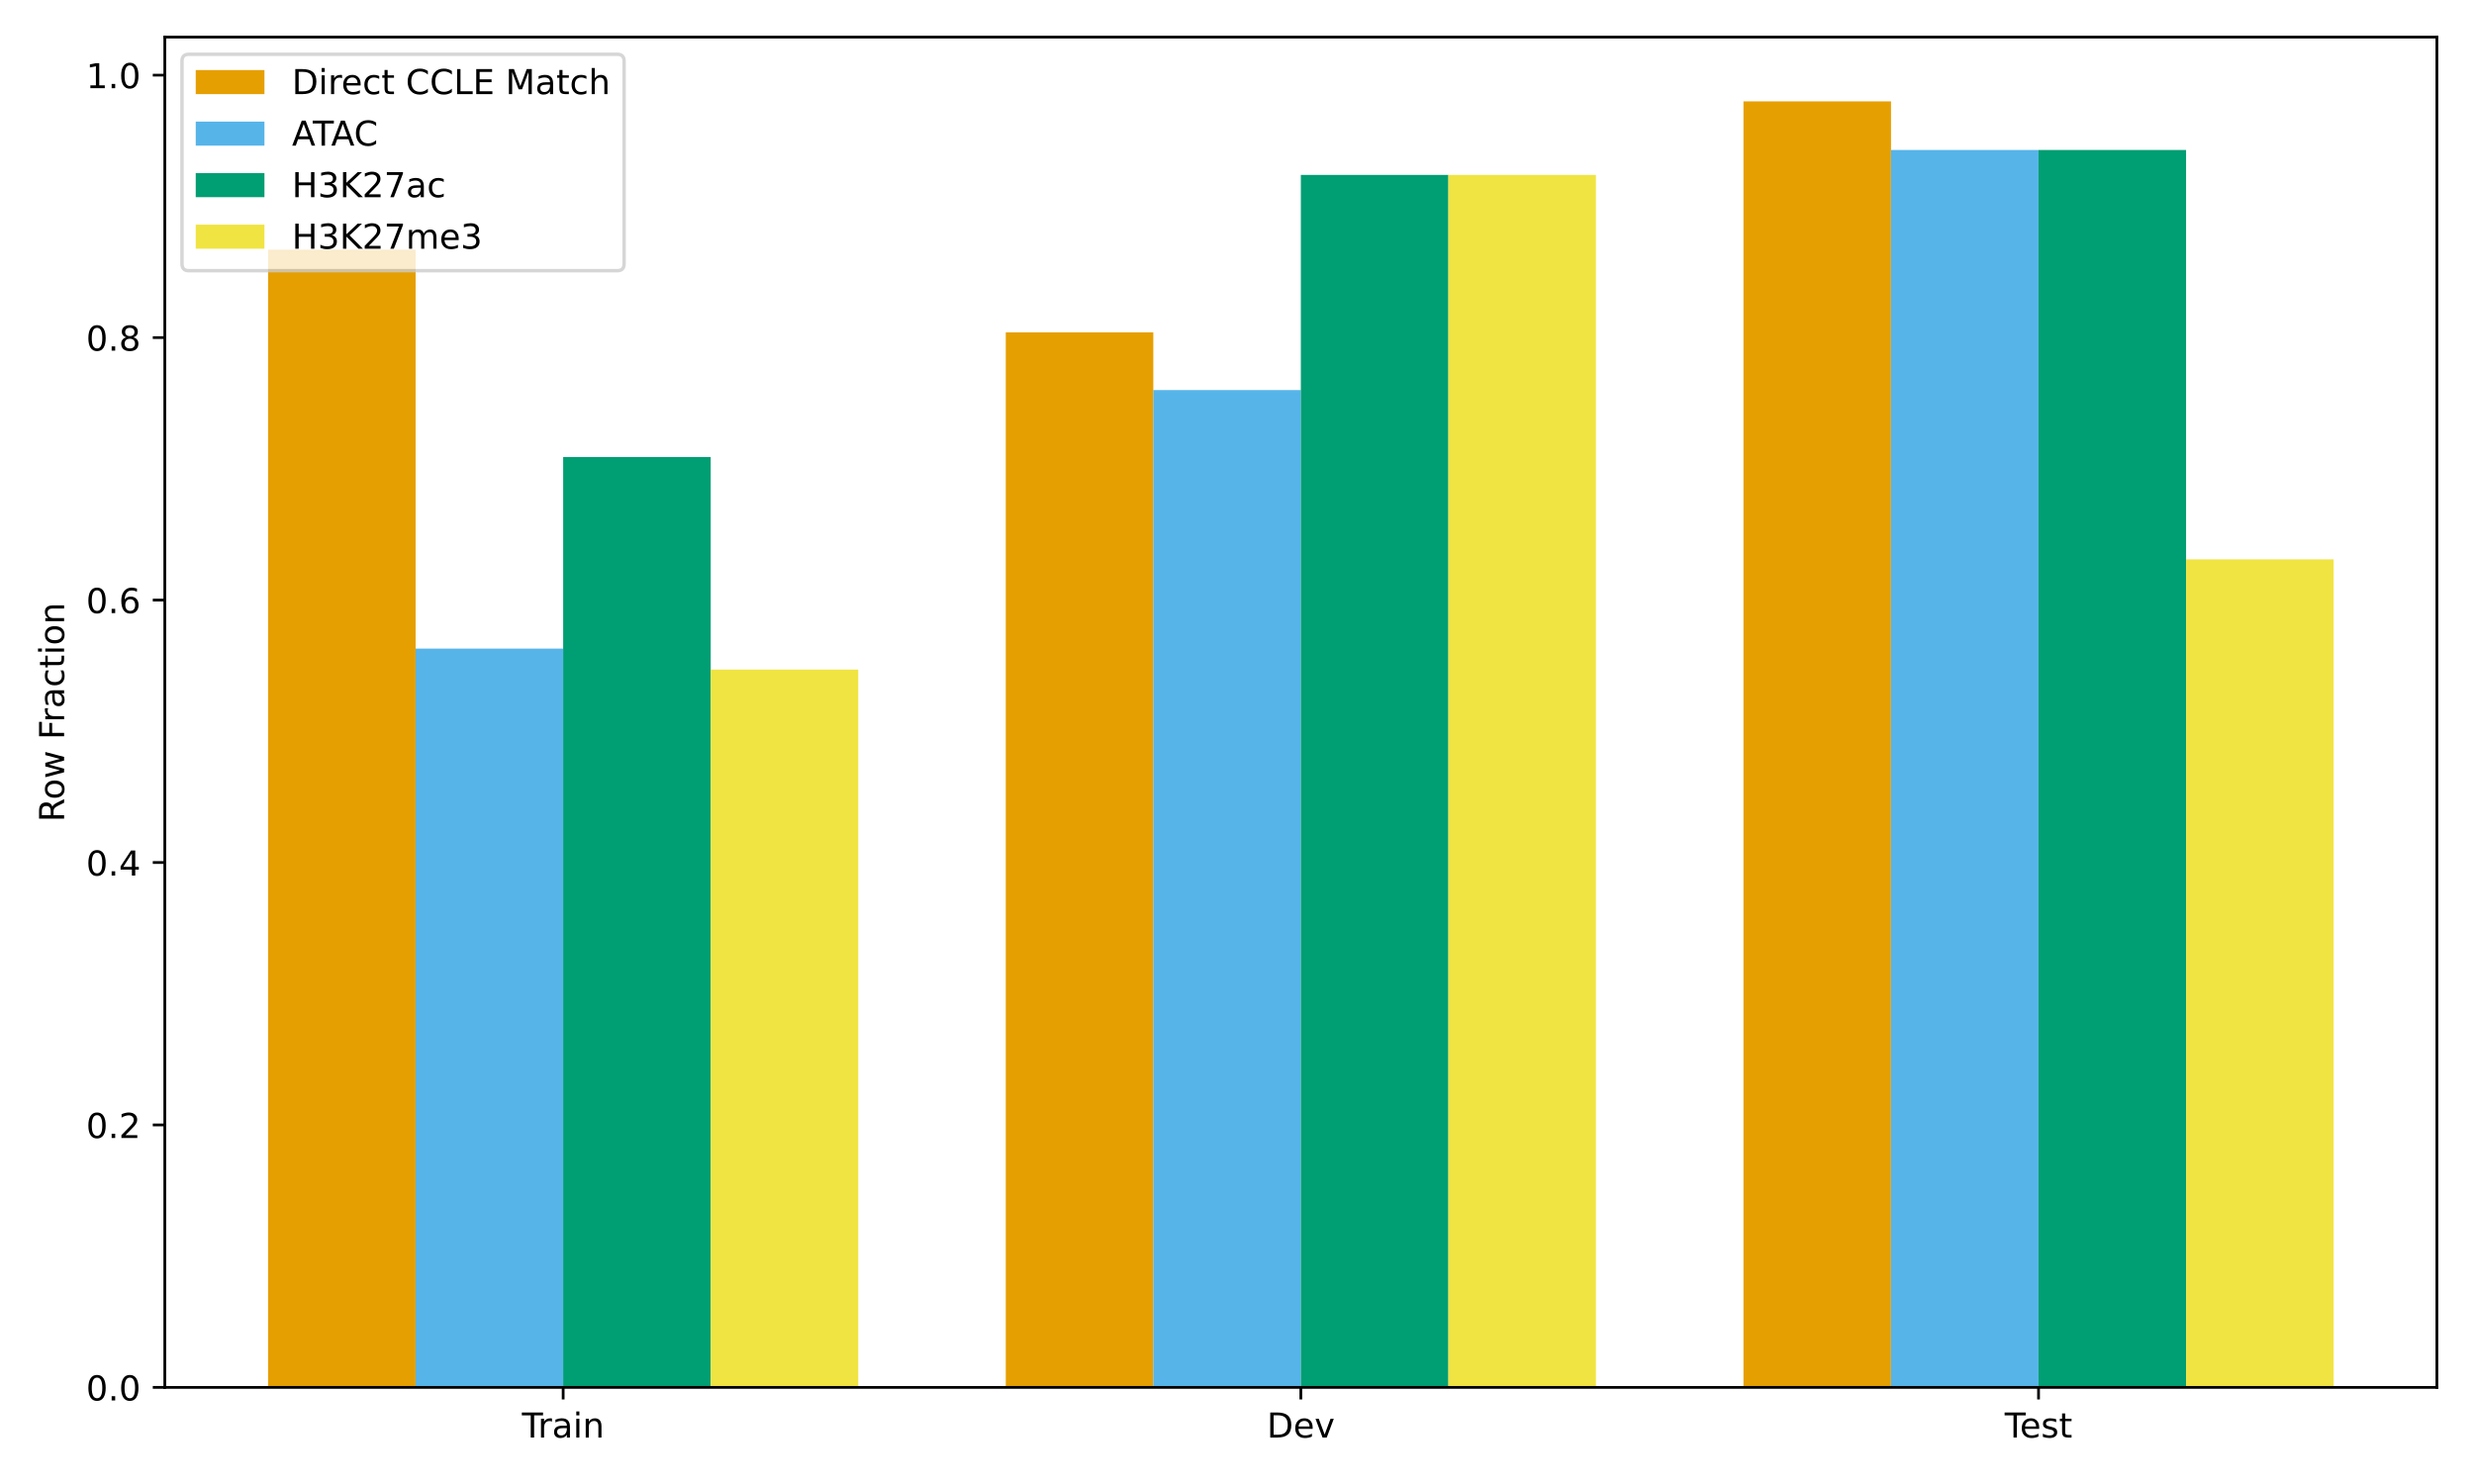
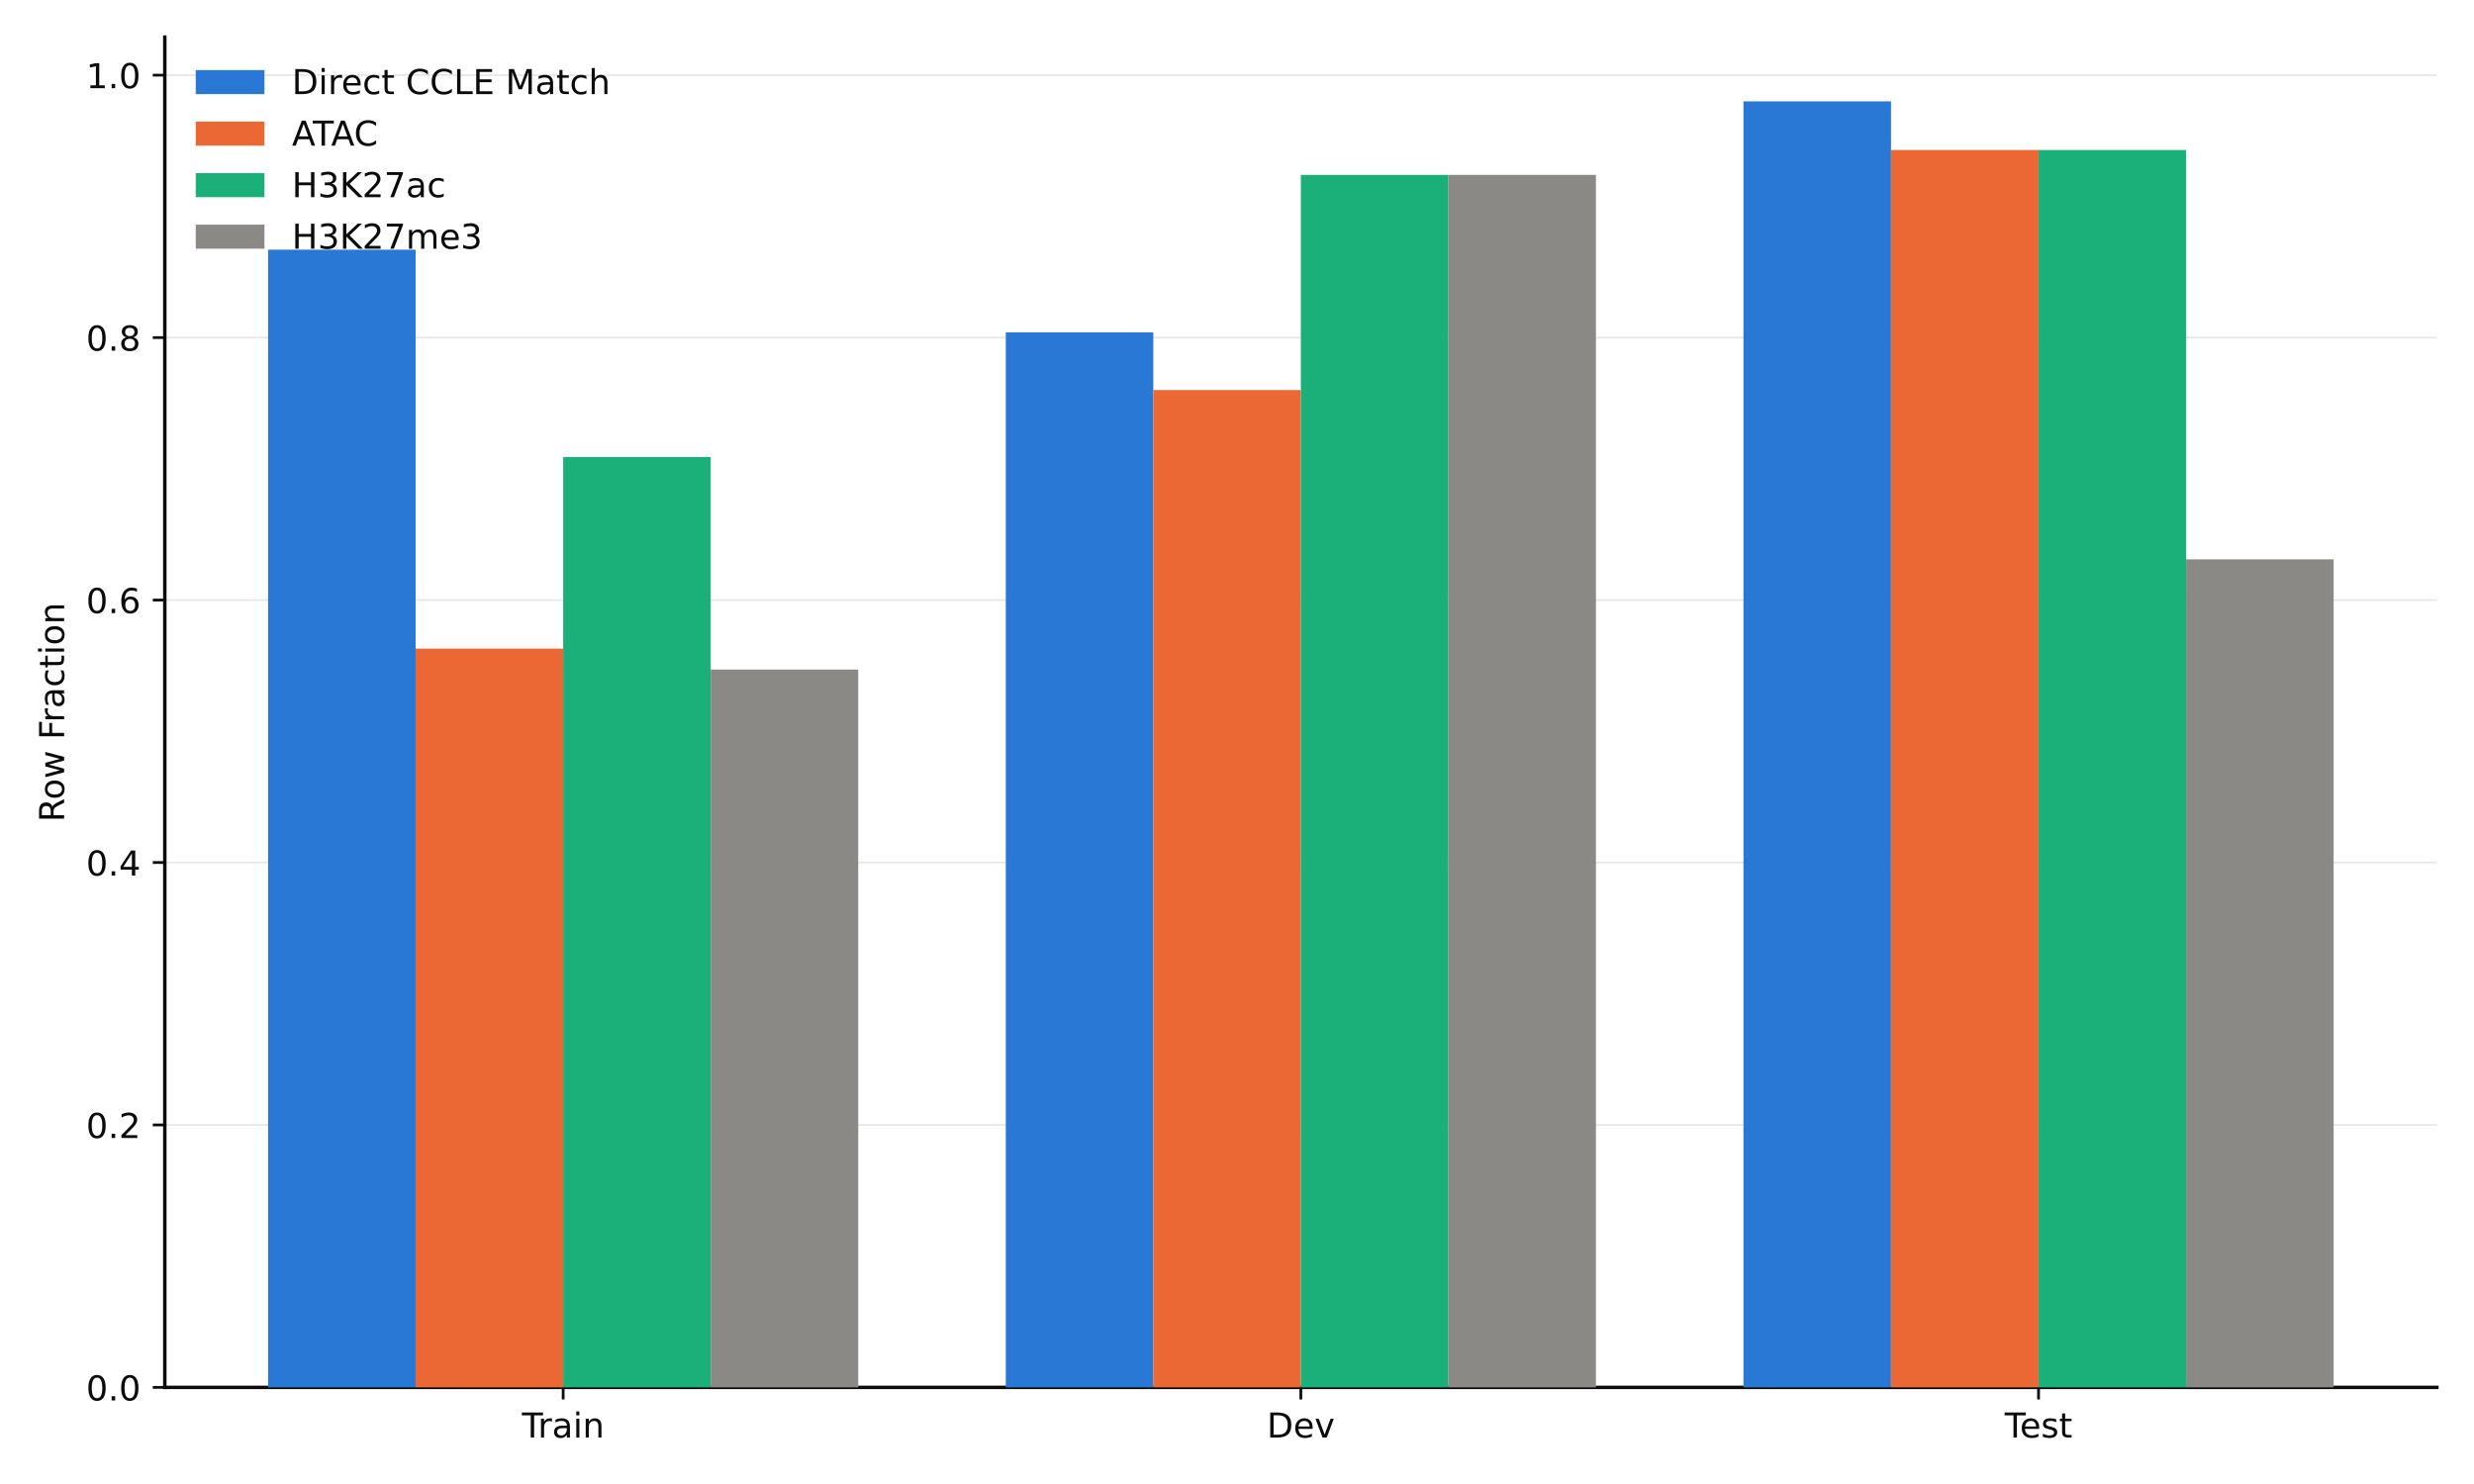
<svg xmlns="http://www.w3.org/2000/svg" xmlns:xlink="http://www.w3.org/1999/xlink" width="720pt" height="432pt" viewBox="0 0 720 432" version="1.1">
  <defs>
    <style type="text/css">*{stroke-linejoin: round; stroke-linecap: butt}</style>
  </defs>
  <g id="figure_1">
    <g id="patch_1">
      <path d="M 0 432  L 720 432  L 720 0  L 0 0  z " style="fill: #ffffff" />
    </g>
    <g id="axes_1">
      <g id="patch_2">
        <path d="M 47.962 403.878  L 709.2 403.878  L 709.2 10.8  L 47.962 10.8  z " style="fill: #ffffff" />
      </g>
-       <g id="patch_3">
-         <path d="M 78.019 403.878  L 120.956 403.878  L 120.956 72.684  L 78.019 72.684  z " clip-path="url(#p6a0c8d7b78)" style="fill: #e69f00" />
-       </g>
-       <g id="patch_4">
-         <path d="M 292.706 403.878  L 335.644 403.878  L 335.644 96.75  L 292.706 96.75  z " clip-path="url(#p6a0c8d7b78)" style="fill: #e69f00" />
-       </g>
-       <g id="patch_5">
-         <path d="M 507.394 403.878  L 550.331 403.878  L 550.331 29.518  L 507.394 29.518  z " clip-path="url(#p6a0c8d7b78)" style="fill: #e69f00" />
-       </g>
-       <g id="patch_6">
-         <path d="M 120.956 403.878  L 163.894 403.878  L 163.894 188.812  L 120.956 188.812  z " clip-path="url(#p6a0c8d7b78)" style="fill: #56b4e9" />
-       </g>
-       <g id="patch_7">
-         <path d="M 335.644 403.878  L 378.581 403.878  L 378.581 113.558  L 335.644 113.558  z " clip-path="url(#p6a0c8d7b78)" style="fill: #56b4e9" />
-       </g>
-       <g id="patch_8">
-         <path d="M 550.331 403.878  L 593.269 403.878  L 593.269 43.652  L 550.331 43.652  z " clip-path="url(#p6a0c8d7b78)" style="fill: #56b4e9" />
-       </g>
-       <g id="patch_9">
-         <path d="M 163.894 403.878  L 206.831 403.878  L 206.831 133.04  L 163.894 133.04  z " clip-path="url(#p6a0c8d7b78)" style="fill: #009e73" />
-       </g>
-       <g id="patch_10">
-         <path d="M 378.581 403.878  L 421.519 403.878  L 421.519 50.91  L 378.581 50.91  z " clip-path="url(#p6a0c8d7b78)" style="fill: #009e73" />
-       </g>
-       <g id="patch_11">
-         <path d="M 593.269 403.878  L 636.206 403.878  L 636.206 43.652  L 593.269 43.652  z " clip-path="url(#p6a0c8d7b78)" style="fill: #009e73" />
-       </g>
-       <g id="patch_12">
-         <path d="M 206.831 403.878  L 249.769 403.878  L 249.769 194.924  L 206.831 194.924  z " clip-path="url(#p6a0c8d7b78)" style="fill: #f0e442" />
-       </g>
-       <g id="patch_13">
-         <path d="M 421.519 403.878  L 464.456 403.878  L 464.456 50.91  L 421.519 50.91  z " clip-path="url(#p6a0c8d7b78)" style="fill: #f0e442" />
-       </g>
-       <g id="patch_14">
-         <path d="M 636.206 403.878  L 679.144 403.878  L 679.144 162.836  L 636.206 162.836  z " clip-path="url(#p6a0c8d7b78)" style="fill: #f0e442" />
-       </g>
      <g id="matplotlib.axis_1">
        <g id="xtick_1">
          <g id="line2d_1">
            <defs>
-               <path id="ma86c2808a9" d="M 0 0  L 0 3.5  " style="stroke: #000000; stroke-width: 0.8" />
-             </defs>
-             <g>
-               <use xlink:href="#ma86c2808a9" x="163.894" y="403.878" style="stroke: #000000; stroke-width: 0.8" />
+               <path id="m59ed761feb" d="M 0 0  L 0 3.5  " style="stroke: #0b0b0b; stroke-width: 0.8" />
+             </defs>
+             <g>
+               <use xlink:href="#m59ed761feb" x="163.894" y="403.878" style="fill: #0b0b0b; stroke: #0b0b0b; stroke-width: 0.8" />
            </g>
          </g>
          <g id="text_1">
-             <g transform="translate(151.8975 418.4761) scale(0.1 -0.1)">
+             <g style="fill: #0b0b0b" transform="translate(151.8975 418.4761) scale(0.1 -0.1)">
              <defs>
                <path id="DejaVuSans-37" d="M -19 4666  L 3928 4666  L 3928 4134  L 2272 4134  L 2272 0  L 1638 0  L 1638 4134  L -19 4134  L -19 4666  z " transform="scale(0.015625)" />
                <path id="DejaVuSans-55" d="M 2631 2963  Q 2534 3019 2420 3045  Q 2306 3072 2169 3072  Q 1681 3072 1420 2755  Q 1159 2438 1159 1844  L 1159 0  L 581 0  L 581 3500  L 1159 3500  L 1159 2956  Q 1341 3275 1631 3429  Q 1922 3584 2338 3584  Q 2397 3584 2469 3576  Q 2541 3569 2628 3553  L 2631 2963  z " transform="scale(0.015625)" />
                <path id="DejaVuSans-44" d="M 2194 1759  Q 1497 1759 1228 1600  Q 959 1441 959 1056  Q 959 750 1161 570  Q 1363 391 1709 391  Q 2188 391 2477 730  Q 2766 1069 2766 1631  L 2766 1759  L 2194 1759  z M 3341 1997  L 3341 0  L 2766 0  L 2766 531  Q 2569 213 2275 61  Q 1981 -91 1556 -91  Q 1019 -91 701 211  Q 384 513 384 1019  Q 384 1609 779 1909  Q 1175 2209 1959 2209  L 2766 2209  L 2766 2266  Q 2766 2663 2505 2880  Q 2244 3097 1772 3097  Q 1472 3097 1187 3025  Q 903 2953 641 2809  L 641 3341  Q 956 3463 1253 3523  Q 1550 3584 1831 3584  Q 2591 3584 2966 3190  Q 3341 2797 3341 1997  z " transform="scale(0.015625)" />
                <path id="DejaVuSans-4c" d="M 603 3500  L 1178 3500  L 1178 0  L 603 0  L 603 3500  z M 603 4863  L 1178 4863  L 1178 4134  L 603 4134  L 603 4863  z " transform="scale(0.015625)" />
                <path id="DejaVuSans-51" d="M 3513 2113  L 3513 0  L 2938 0  L 2938 2094  Q 2938 2591 2744 2837  Q 2550 3084 2163 3084  Q 1697 3084 1428 2787  Q 1159 2491 1159 1978  L 1159 0  L 581 0  L 581 3500  L 1159 3500  L 1159 2956  Q 1366 3272 1645 3428  Q 1925 3584 2291 3584  Q 2894 3584 3203 3211  Q 3513 2838 3513 2113  z " transform="scale(0.015625)" />
              </defs>
              <use xlink:href="#DejaVuSans-37" />
              <use xlink:href="#DejaVuSans-55" transform="translate(46.375 0)" />
              <use xlink:href="#DejaVuSans-44" transform="translate(87.48438 0)" />
              <use xlink:href="#DejaVuSans-4c" transform="translate(148.7656 0)" />
              <use xlink:href="#DejaVuSans-51" transform="translate(176.5469 0)" />
            </g>
          </g>
        </g>
        <g id="xtick_2">
          <g id="line2d_2">
            <g>
-               <use xlink:href="#ma86c2808a9" x="378.581" y="403.878" style="stroke: #000000; stroke-width: 0.8" />
+               <use xlink:href="#m59ed761feb" x="378.581" y="403.878" style="fill: #0b0b0b; stroke: #0b0b0b; stroke-width: 0.8" />
            </g>
          </g>
          <g id="text_2">
-             <g transform="translate(368.6952 418.4753) scale(0.1 -0.1)">
+             <g style="fill: #0b0b0b" transform="translate(368.6952 418.4753) scale(0.1 -0.1)">
              <defs>
                <path id="DejaVuSans-27" d="M 1259 4147  L 1259 519  L 2022 519  Q 2988 519 3436 956  Q 3884 1394 3884 2338  Q 3884 3275 3436 3711  Q 2988 4147 2022 4147  L 1259 4147  z M 628 4666  L 1925 4666  Q 3281 4666 3915 4102  Q 4550 3538 4550 2338  Q 4550 1131 3912 565  Q 3275 0 1925 0  L 628 0  L 628 4666  z " transform="scale(0.015625)" />
                <path id="DejaVuSans-48" d="M 3597 1894  L 3597 1613  L 953 1613  Q 991 1019 1311 708  Q 1631 397 2203 397  Q 2534 397 2845 478  Q 3156 559 3463 722  L 3463 178  Q 3153 47 2828 -22  Q 2503 -91 2169 -91  Q 1331 -91 842 396  Q 353 884 353 1716  Q 353 2575 817 3079  Q 1281 3584 2069 3584  Q 2775 3584 3186 3129  Q 3597 2675 3597 1894  z M 3022 2063  Q 3016 2534 2758 2815  Q 2500 3097 2075 3097  Q 1594 3097 1305 2825  Q 1016 2553 972 2059  L 3022 2063  z " transform="scale(0.015625)" />
                <path id="DejaVuSans-59" d="M 191 3500  L 800 3500  L 1894 563  L 2988 3500  L 3597 3500  L 2284 0  L 1503 0  L 191 3500  z " transform="scale(0.015625)" />
              </defs>
              <use xlink:href="#DejaVuSans-27" />
              <use xlink:href="#DejaVuSans-48" transform="translate(77 0)" />
              <use xlink:href="#DejaVuSans-59" transform="translate(138.5312 0)" />
            </g>
          </g>
        </g>
        <g id="xtick_3">
          <g id="line2d_3">
            <g>
-               <use xlink:href="#ma86c2808a9" x="593.269" y="403.878" style="stroke: #000000; stroke-width: 0.8" />
+               <use xlink:href="#m59ed761feb" x="593.269" y="403.878" style="fill: #0b0b0b; stroke: #0b0b0b; stroke-width: 0.8" />
            </g>
          </g>
          <g id="text_3">
-             <g transform="translate(583.4226 418.4753) scale(0.1 -0.1)">
+             <g style="fill: #0b0b0b" transform="translate(583.4226 418.4753) scale(0.1 -0.1)">
              <defs>
                <path id="DejaVuSans-56" d="M 2834 3397  L 2834 2853  Q 2591 2978 2328 3040  Q 2066 3103 1784 3103  Q 1356 3103 1142 2972  Q 928 2841 928 2578  Q 928 2378 1081 2264  Q 1234 2150 1697 2047  L 1894 2003  Q 2506 1872 2764 1633  Q 3022 1394 3022 966  Q 3022 478 2636 193  Q 2250 -91 1575 -91  Q 1294 -91 989 -36  Q 684 19 347 128  L 347 722  Q 666 556 975 473  Q 1284 391 1588 391  Q 1994 391 2212 530  Q 2431 669 2431 922  Q 2431 1156 2273 1281  Q 2116 1406 1581 1522  L 1381 1569  Q 847 1681 609 1914  Q 372 2147 372 2553  Q 372 3047 722 3315  Q 1072 3584 1716 3584  Q 2034 3584 2315 3537  Q 2597 3491 2834 3397  z " transform="scale(0.015625)" />
                <path id="DejaVuSans-57" d="M 1172 4494  L 1172 3500  L 2356 3500  L 2356 3053  L 1172 3053  L 1172 1153  Q 1172 725 1289 603  Q 1406 481 1766 481  L 2356 481  L 2356 0  L 1766 0  Q 1100 0 847 248  Q 594 497 594 1153  L 594 3053  L 172 3053  L 172 3500  L 594 3500  L 594 4494  L 1172 4494  z " transform="scale(0.015625)" />
              </defs>
              <use xlink:href="#DejaVuSans-37" />
              <use xlink:href="#DejaVuSans-48" transform="translate(44.09375 0)" />
              <use xlink:href="#DejaVuSans-56" transform="translate(105.625 0)" />
              <use xlink:href="#DejaVuSans-57" transform="translate(157.7188 0)" />
            </g>
          </g>
        </g>
      </g>
      <g id="matplotlib.axis_2">
        <g id="ytick_1">
          <g id="line2d_4">
-             <defs>
-               <path id="m7ea906caed" d="M 0 0  L -3.5 0  " style="stroke: #000000; stroke-width: 0.8" />
-             </defs>
-             <g>
-               <use xlink:href="#m7ea906caed" x="47.962" y="403.878" style="stroke: #000000; stroke-width: 0.8" />
+             <path d="M 47.962 403.878  L 709.2 403.878  " clip-path="url(#p9f6b38ac28)" style="fill: none; stroke: #e6e6e3; stroke-width: 0.5; stroke-linecap: square" />
+           </g>
+           <g id="line2d_5">
+             <defs>
+               <path id="m5d6d33636f" d="M 0 0  L -3.5 0  " style="stroke: #0b0b0b; stroke-width: 0.8" />
+             </defs>
+             <g>
+               <use xlink:href="#m5d6d33636f" x="47.962" y="403.878" style="fill: #0b0b0b; stroke: #0b0b0b; stroke-width: 0.8" />
            </g>
          </g>
          <g id="text_4">
-             <g transform="translate(25.05922 407.6765) scale(0.1 -0.1)">
+             <g style="fill: #0b0b0b" transform="translate(25.05922 407.6765) scale(0.1 -0.1)">
              <defs>
                <path id="DejaVuSans-13" d="M 2034 4250  Q 1547 4250 1301 3770  Q 1056 3291 1056 2328  Q 1056 1369 1301 889  Q 1547 409 2034 409  Q 2525 409 2770 889  Q 3016 1369 3016 2328  Q 3016 3291 2770 3770  Q 2525 4250 2034 4250  z M 2034 4750  Q 2819 4750 3233 4129  Q 3647 3509 3647 2328  Q 3647 1150 3233 529  Q 2819 -91 2034 -91  Q 1250 -91 836 529  Q 422 1150 422 2328  Q 422 3509 836 4129  Q 1250 4750 2034 4750  z " transform="scale(0.015625)" />
                <path id="DejaVuSans-11" d="M 684 794  L 1344 794  L 1344 0  L 684 0  L 684 794  z " transform="scale(0.015625)" />
              </defs>
              <use xlink:href="#DejaVuSans-13" />
              <use xlink:href="#DejaVuSans-11" transform="translate(63.625 0)" />
              <use xlink:href="#DejaVuSans-13" transform="translate(95.40625 0)" />
            </g>
          </g>
        </g>
        <g id="ytick_2">
-           <g id="line2d_5">
-             <g>
-               <use xlink:href="#m7ea906caed" x="47.962" y="327.478" style="stroke: #000000; stroke-width: 0.8" />
+           <g id="line2d_6">
+             <path d="M 47.962 327.478  L 709.2 327.478  " clip-path="url(#p9f6b38ac28)" style="fill: none; stroke: #e6e6e3; stroke-width: 0.5; stroke-linecap: square" />
+           </g>
+           <g id="line2d_7">
+             <g>
+               <use xlink:href="#m5d6d33636f" x="47.962" y="327.478" style="fill: #0b0b0b; stroke: #0b0b0b; stroke-width: 0.8" />
            </g>
          </g>
          <g id="text_5">
-             <g transform="translate(25.05922 331.2766) scale(0.1 -0.1)">
+             <g style="fill: #0b0b0b" transform="translate(25.05922 331.2766) scale(0.1 -0.1)">
              <defs>
                <path id="DejaVuSans-15" d="M 1228 531  L 3431 531  L 3431 0  L 469 0  L 469 531  Q 828 903 1448 1529  Q 2069 2156 2228 2338  Q 2531 2678 2651 2914  Q 2772 3150 2772 3378  Q 2772 3750 2511 3984  Q 2250 4219 1831 4219  Q 1534 4219 1204 4116  Q 875 4013 500 3803  L 500 4441  Q 881 4594 1212 4672  Q 1544 4750 1819 4750  Q 2544 4750 2975 4387  Q 3406 4025 3406 3419  Q 3406 3131 3298 2873  Q 3191 2616 2906 2266  Q 2828 2175 2409 1742  Q 1991 1309 1228 531  z " transform="scale(0.015625)" />
              </defs>
              <use xlink:href="#DejaVuSans-13" />
              <use xlink:href="#DejaVuSans-11" transform="translate(63.625 0)" />
              <use xlink:href="#DejaVuSans-15" transform="translate(95.40625 0)" />
            </g>
          </g>
        </g>
        <g id="ytick_3">
-           <g id="line2d_6">
-             <g>
-               <use xlink:href="#m7ea906caed" x="47.962" y="251.078" style="stroke: #000000; stroke-width: 0.8" />
+           <g id="line2d_8">
+             <path d="M 47.962 251.078  L 709.2 251.078  " clip-path="url(#p9f6b38ac28)" style="fill: none; stroke: #e6e6e3; stroke-width: 0.5; stroke-linecap: square" />
+           </g>
+           <g id="line2d_9">
+             <g>
+               <use xlink:href="#m5d6d33636f" x="47.962" y="251.078" style="fill: #0b0b0b; stroke: #0b0b0b; stroke-width: 0.8" />
            </g>
          </g>
          <g id="text_6">
-             <g transform="translate(25.05922 254.8766) scale(0.1 -0.1)">
+             <g style="fill: #0b0b0b" transform="translate(25.05922 254.8766) scale(0.1 -0.1)">
              <defs>
                <path id="DejaVuSans-17" d="M 2419 4116  L 825 1625  L 2419 1625  L 2419 4116  z M 2253 4666  L 3047 4666  L 3047 1625  L 3713 1625  L 3713 1100  L 3047 1100  L 3047 0  L 2419 0  L 2419 1100  L 313 1100  L 313 1709  L 2253 4666  z " transform="scale(0.015625)" />
              </defs>
              <use xlink:href="#DejaVuSans-13" />
              <use xlink:href="#DejaVuSans-11" transform="translate(63.625 0)" />
              <use xlink:href="#DejaVuSans-17" transform="translate(95.40625 0)" />
            </g>
          </g>
        </g>
        <g id="ytick_4">
-           <g id="line2d_7">
-             <g>
-               <use xlink:href="#m7ea906caed" x="47.962" y="174.678" style="stroke: #000000; stroke-width: 0.8" />
+           <g id="line2d_10">
+             <path d="M 47.962 174.678  L 709.2 174.678  " clip-path="url(#p9f6b38ac28)" style="fill: none; stroke: #e6e6e3; stroke-width: 0.5; stroke-linecap: square" />
+           </g>
+           <g id="line2d_11">
+             <g>
+               <use xlink:href="#m5d6d33636f" x="47.962" y="174.678" style="fill: #0b0b0b; stroke: #0b0b0b; stroke-width: 0.8" />
            </g>
          </g>
          <g id="text_7">
-             <g transform="translate(25.05922 178.4767) scale(0.1 -0.1)">
+             <g style="fill: #0b0b0b" transform="translate(25.05922 178.4767) scale(0.1 -0.1)">
              <defs>
                <path id="DejaVuSans-19" d="M 2113 2584  Q 1688 2584 1439 2293  Q 1191 2003 1191 1497  Q 1191 994 1439 701  Q 1688 409 2113 409  Q 2538 409 2786 701  Q 3034 994 3034 1497  Q 3034 2003 2786 2293  Q 2538 2584 2113 2584  z M 3366 4563  L 3366 3988  Q 3128 4100 2886 4159  Q 2644 4219 2406 4219  Q 1781 4219 1451 3797  Q 1122 3375 1075 2522  Q 1259 2794 1537 2939  Q 1816 3084 2150 3084  Q 2853 3084 3261 2657  Q 3669 2231 3669 1497  Q 3669 778 3244 343  Q 2819 -91 2113 -91  Q 1303 -91 875 529  Q 447 1150 447 2328  Q 447 3434 972 4092  Q 1497 4750 2381 4750  Q 2619 4750 2861 4703  Q 3103 4656 3366 4563  z " transform="scale(0.015625)" />
              </defs>
              <use xlink:href="#DejaVuSans-13" />
              <use xlink:href="#DejaVuSans-11" transform="translate(63.625 0)" />
              <use xlink:href="#DejaVuSans-19" transform="translate(95.40625 0)" />
            </g>
          </g>
        </g>
        <g id="ytick_5">
-           <g id="line2d_8">
-             <g>
-               <use xlink:href="#m7ea906caed" x="47.962" y="98.278" style="stroke: #000000; stroke-width: 0.8" />
+           <g id="line2d_12">
+             <path d="M 47.962 98.278  L 709.2 98.278  " clip-path="url(#p9f6b38ac28)" style="fill: none; stroke: #e6e6e3; stroke-width: 0.5; stroke-linecap: square" />
+           </g>
+           <g id="line2d_13">
+             <g>
+               <use xlink:href="#m5d6d33636f" x="47.962" y="98.278" style="fill: #0b0b0b; stroke: #0b0b0b; stroke-width: 0.8" />
            </g>
          </g>
          <g id="text_8">
-             <g transform="translate(25.05922 102.0768) scale(0.1 -0.1)">
+             <g style="fill: #0b0b0b" transform="translate(25.05922 102.0768) scale(0.1 -0.1)">
              <defs>
                <path id="DejaVuSans-1b" d="M 2034 2216  Q 1584 2216 1326 1975  Q 1069 1734 1069 1313  Q 1069 891 1326 650  Q 1584 409 2034 409  Q 2484 409 2743 651  Q 3003 894 3003 1313  Q 3003 1734 2745 1975  Q 2488 2216 2034 2216  z M 1403 2484  Q 997 2584 770 2862  Q 544 3141 544 3541  Q 544 4100 942 4425  Q 1341 4750 2034 4750  Q 2731 4750 3128 4425  Q 3525 4100 3525 3541  Q 3525 3141 3298 2862  Q 3072 2584 2669 2484  Q 3125 2378 3379 2068  Q 3634 1759 3634 1313  Q 3634 634 3220 271  Q 2806 -91 2034 -91  Q 1263 -91 848 271  Q 434 634 434 1313  Q 434 1759 690 2068  Q 947 2378 1403 2484  z M 1172 3481  Q 1172 3119 1398 2916  Q 1625 2713 2034 2713  Q 2441 2713 2670 2916  Q 2900 3119 2900 3481  Q 2900 3844 2670 4047  Q 2441 4250 2034 4250  Q 1625 4250 1398 4047  Q 1172 3844 1172 3481  z " transform="scale(0.015625)" />
              </defs>
              <use xlink:href="#DejaVuSans-13" />
              <use xlink:href="#DejaVuSans-11" transform="translate(63.625 0)" />
              <use xlink:href="#DejaVuSans-1b" transform="translate(95.40625 0)" />
            </g>
          </g>
        </g>
        <g id="ytick_6">
-           <g id="line2d_9">
-             <g>
-               <use xlink:href="#m7ea906caed" x="47.962" y="21.878" style="stroke: #000000; stroke-width: 0.8" />
+           <g id="line2d_14">
+             <path d="M 47.962 21.878  L 709.2 21.878  " clip-path="url(#p9f6b38ac28)" style="fill: none; stroke: #e6e6e3; stroke-width: 0.5; stroke-linecap: square" />
+           </g>
+           <g id="line2d_15">
+             <g>
+               <use xlink:href="#m5d6d33636f" x="47.962" y="21.878" style="fill: #0b0b0b; stroke: #0b0b0b; stroke-width: 0.8" />
            </g>
          </g>
          <g id="text_9">
-             <g transform="translate(25.05922 25.67682) scale(0.1 -0.1)">
+             <g style="fill: #0b0b0b" transform="translate(25.05922 25.67682) scale(0.1 -0.1)">
              <defs>
                <path id="DejaVuSans-14" d="M 794 531  L 1825 531  L 1825 4091  L 703 3866  L 703 4441  L 1819 4666  L 2450 4666  L 2450 531  L 3481 531  L 3481 0  L 794 0  L 794 531  z " transform="scale(0.015625)" />
              </defs>
              <use xlink:href="#DejaVuSans-14" />
              <use xlink:href="#DejaVuSans-11" transform="translate(63.625 0)" />
              <use xlink:href="#DejaVuSans-13" transform="translate(95.40625 0)" />
            </g>
          </g>
        </g>
        <g id="text_10">
-           <g transform="translate(18.65687 239.2841) rotate(-90) scale(0.1 -0.1)">
+           <g style="fill: #0b0b0b" transform="translate(18.65687 239.2841) rotate(-90) scale(0.1 -0.1)">
            <defs>
              <path id="DejaVuSans-35" d="M 2841 2188  Q 3044 2119 3236 1894  Q 3428 1669 3622 1275  L 4263 0  L 3584 0  L 2988 1197  Q 2756 1666 2539 1819  Q 2322 1972 1947 1972  L 1259 1972  L 1259 0  L 628 0  L 628 4666  L 2053 4666  Q 2853 4666 3247 4331  Q 3641 3997 3641 3322  Q 3641 2881 3436 2590  Q 3231 2300 2841 2188  z M 1259 4147  L 1259 2491  L 2053 2491  Q 2509 2491 2742 2702  Q 2975 2913 2975 3322  Q 2975 3731 2742 3939  Q 2509 4147 2053 4147  L 1259 4147  z " transform="scale(0.015625)" />
              <path id="DejaVuSans-52" d="M 1959 3097  Q 1497 3097 1228 2736  Q 959 2375 959 1747  Q 959 1119 1226 758  Q 1494 397 1959 397  Q 2419 397 2687 759  Q 2956 1122 2956 1747  Q 2956 2369 2687 2733  Q 2419 3097 1959 3097  z M 1959 3584  Q 2709 3584 3137 3096  Q 3566 2609 3566 1747  Q 3566 888 3137 398  Q 2709 -91 1959 -91  Q 1206 -91 779 398  Q 353 888 353 1747  Q 353 2609 779 3096  Q 1206 3584 1959 3584  z " transform="scale(0.015625)" />
              <path id="DejaVuSans-5a" d="M 269 3500  L 844 3500  L 1563 769  L 2278 3500  L 2956 3500  L 3675 769  L 4391 3500  L 4966 3500  L 4050 0  L 3372 0  L 2619 2869  L 1863 0  L 1184 0  L 269 3500  z " transform="scale(0.015625)" />
              <path id="DejaVuSans-3" transform="scale(0.015625)" />
              <path id="DejaVuSans-29" d="M 628 4666  L 3309 4666  L 3309 4134  L 1259 4134  L 1259 2759  L 3109 2759  L 3109 2228  L 1259 2228  L 1259 0  L 628 0  L 628 4666  z " transform="scale(0.015625)" />
              <path id="DejaVuSans-46" d="M 3122 3366  L 3122 2828  Q 2878 2963 2633 3030  Q 2388 3097 2138 3097  Q 1578 3097 1268 2742  Q 959 2388 959 1747  Q 959 1106 1268 751  Q 1578 397 2138 397  Q 2388 397 2633 464  Q 2878 531 3122 666  L 3122 134  Q 2881 22 2623 -34  Q 2366 -91 2075 -91  Q 1284 -91 818 406  Q 353 903 353 1747  Q 353 2603 823 3093  Q 1294 3584 2113 3584  Q 2378 3584 2631 3529  Q 2884 3475 3122 3366  z " transform="scale(0.015625)" />
            </defs>
            <use xlink:href="#DejaVuSans-35" />
            <use xlink:href="#DejaVuSans-52" transform="translate(65 0)" />
            <use xlink:href="#DejaVuSans-5a" transform="translate(126.1875 0)" />
            <use xlink:href="#DejaVuSans-3" transform="translate(207.9688 0)" />
            <use xlink:href="#DejaVuSans-29" transform="translate(239.75 0)" />
            <use xlink:href="#DejaVuSans-55" transform="translate(289.9844 0)" />
            <use xlink:href="#DejaVuSans-44" transform="translate(331.0938 0)" />
            <use xlink:href="#DejaVuSans-46" transform="translate(392.375 0)" />
            <use xlink:href="#DejaVuSans-57" transform="translate(447.3594 0)" />
            <use xlink:href="#DejaVuSans-4c" transform="translate(486.5625 0)" />
            <use xlink:href="#DejaVuSans-52" transform="translate(514.3438 0)" />
            <use xlink:href="#DejaVuSans-51" transform="translate(575.5312 0)" />
          </g>
        </g>
      </g>
+       <g id="patch_3">
+         <path d="M 47.962 403.878  L 47.962 10.8  " style="fill: none; stroke: #0b0b0b; stroke-linejoin: miter; stroke-linecap: square" />
+       </g>
+       <g id="patch_4">
+         <path d="M 47.962 403.878  L 709.2 403.878  " style="fill: none; stroke: #0b0b0b; stroke-linejoin: miter; stroke-linecap: square" />
+       </g>
+       <g id="patch_5">
+         <path d="M 78.019 403.878  L 120.956 403.878  L 120.956 72.684  L 78.019 72.684  z " clip-path="url(#p9f6b38ac28)" style="fill: #2a78d6" />
+       </g>
+       <g id="patch_6">
+         <path d="M 292.706 403.878  L 335.644 403.878  L 335.644 96.75  L 292.706 96.75  z " clip-path="url(#p9f6b38ac28)" style="fill: #2a78d6" />
+       </g>
+       <g id="patch_7">
+         <path d="M 507.394 403.878  L 550.331 403.878  L 550.331 29.518  L 507.394 29.518  z " clip-path="url(#p9f6b38ac28)" style="fill: #2a78d6" />
+       </g>
+       <g id="patch_8">
+         <path d="M 120.956 403.878  L 163.894 403.878  L 163.894 188.812  L 120.956 188.812  z " clip-path="url(#p9f6b38ac28)" style="fill: #eb6834" />
+       </g>
+       <g id="patch_9">
+         <path d="M 335.644 403.878  L 378.581 403.878  L 378.581 113.558  L 335.644 113.558  z " clip-path="url(#p9f6b38ac28)" style="fill: #eb6834" />
+       </g>
+       <g id="patch_10">
+         <path d="M 550.331 403.878  L 593.269 403.878  L 593.269 43.652  L 550.331 43.652  z " clip-path="url(#p9f6b38ac28)" style="fill: #eb6834" />
+       </g>
+       <g id="patch_11">
+         <path d="M 163.894 403.878  L 206.831 403.878  L 206.831 133.04  L 163.894 133.04  z " clip-path="url(#p9f6b38ac28)" style="fill: #1baf7a" />
+       </g>
+       <g id="patch_12">
+         <path d="M 378.581 403.878  L 421.519 403.878  L 421.519 50.91  L 378.581 50.91  z " clip-path="url(#p9f6b38ac28)" style="fill: #1baf7a" />
+       </g>
+       <g id="patch_13">
+         <path d="M 593.269 403.878  L 636.206 403.878  L 636.206 43.652  L 593.269 43.652  z " clip-path="url(#p9f6b38ac28)" style="fill: #1baf7a" />
+       </g>
+       <g id="patch_14">
+         <path d="M 206.831 403.878  L 249.769 403.878  L 249.769 194.924  L 206.831 194.924  z " clip-path="url(#p9f6b38ac28)" style="fill: #8a8985" />
+       </g>
      <g id="patch_15">
-         <path d="M 47.962 403.878  L 47.962 10.8  " style="fill: none; stroke: #000000; stroke-width: 0.8; stroke-linejoin: miter; stroke-linecap: square" />
+         <path d="M 421.519 403.878  L 464.456 403.878  L 464.456 50.91  L 421.519 50.91  z " clip-path="url(#p9f6b38ac28)" style="fill: #8a8985" />
      </g>
      <g id="patch_16">
-         <path d="M 709.2 403.878  L 709.2 10.8  " style="fill: none; stroke: #000000; stroke-width: 0.8; stroke-linejoin: miter; stroke-linecap: square" />
-       </g>
-       <g id="patch_17">
-         <path d="M 47.962 403.878  L 709.2 403.878  " style="fill: none; stroke: #000000; stroke-width: 0.8; stroke-linejoin: miter; stroke-linecap: square" />
-       </g>
-       <g id="patch_18">
-         <path d="M 47.962 10.8  L 709.2 10.8  " style="fill: none; stroke: #000000; stroke-width: 0.8; stroke-linejoin: miter; stroke-linecap: square" />
+         <path d="M 636.206 403.878  L 679.144 403.878  L 679.144 162.836  L 636.206 162.836  z " clip-path="url(#p9f6b38ac28)" style="fill: #8a8985" />
      </g>
      <g id="legend_1">
-         <g id="patch_19">
-           <path d="M 54.962 78.803  L 179.628 78.803  Q 181.628 78.803 181.628 76.803  L 181.628 17.8  Q 181.628 15.8 179.628 15.8  L 54.962 15.8  Q 52.962 15.8 52.962 17.8  L 52.962 76.803  Q 52.962 78.803 54.962 78.803  z " style="fill: #ffffff; opacity: 0.8; stroke: #cccccc; stroke-linejoin: miter" />
-         </g>
-         <g id="patch_20">
-           <path d="M 56.962 27.398  L 76.962 27.398  L 76.962 20.398  L 56.962 20.398  z " style="fill: #e69f00" />
+         <g id="patch_17">
+           <path d="M 56.962 27.398  L 76.962 27.398  L 76.962 20.398  L 56.962 20.398  z " style="fill: #2a78d6" />
        </g>
        <g id="text_11">
-           <g transform="translate(84.96234 27.39844) scale(0.1 -0.1)">
+           <g style="fill: #0b0b0b" transform="translate(84.96234 27.39844) scale(0.1 -0.1)">
            <defs>
              <path id="DejaVuSans-26" d="M 4122 4306  L 4122 3641  Q 3803 3938 3442 4084  Q 3081 4231 2675 4231  Q 1875 4231 1450 3742  Q 1025 3253 1025 2328  Q 1025 1406 1450 917  Q 1875 428 2675 428  Q 3081 428 3442 575  Q 3803 722 4122 1019  L 4122 359  Q 3791 134 3420 21  Q 3050 -91 2638 -91  Q 1578 -91 968 557  Q 359 1206 359 2328  Q 359 3453 968 4101  Q 1578 4750 2638 4750  Q 3056 4750 3426 4639  Q 3797 4528 4122 4306  z " transform="scale(0.015625)" />
              <path id="DejaVuSans-2f" d="M 628 4666  L 1259 4666  L 1259 531  L 3531 531  L 3531 0  L 628 0  L 628 4666  z " transform="scale(0.015625)" />
              <path id="DejaVuSans-28" d="M 628 4666  L 3578 4666  L 3578 4134  L 1259 4134  L 1259 2753  L 3481 2753  L 3481 2222  L 1259 2222  L 1259 531  L 3634 531  L 3634 0  L 628 0  L 628 4666  z " transform="scale(0.015625)" />
              <path id="DejaVuSans-30" d="M 628 4666  L 1569 4666  L 2759 1491  L 3956 4666  L 4897 4666  L 4897 0  L 4281 0  L 4281 4097  L 3078 897  L 2444 897  L 1241 4097  L 1241 0  L 628 0  L 628 4666  z " transform="scale(0.015625)" />
              <path id="DejaVuSans-4b" d="M 3513 2113  L 3513 0  L 2938 0  L 2938 2094  Q 2938 2591 2744 2837  Q 2550 3084 2163 3084  Q 1697 3084 1428 2787  Q 1159 2491 1159 1978  L 1159 0  L 581 0  L 581 4863  L 1159 4863  L 1159 2956  Q 1366 3272 1645 3428  Q 1925 3584 2291 3584  Q 2894 3584 3203 3211  Q 3513 2838 3513 2113  z " transform="scale(0.015625)" />
            </defs>
            <use xlink:href="#DejaVuSans-27" />
            <use xlink:href="#DejaVuSans-4c" transform="translate(77 0)" />
            <use xlink:href="#DejaVuSans-55" transform="translate(104.7812 0)" />
            <use xlink:href="#DejaVuSans-48" transform="translate(143.6875 0)" />
            <use xlink:href="#DejaVuSans-46" transform="translate(205.2188 0)" />
            <use xlink:href="#DejaVuSans-57" transform="translate(260.2031 0)" />
            <use xlink:href="#DejaVuSans-3" transform="translate(299.4062 0)" />
            <use xlink:href="#DejaVuSans-26" transform="translate(331.1875 0)" />
            <use xlink:href="#DejaVuSans-26" transform="translate(401.0156 0)" />
            <use xlink:href="#DejaVuSans-2f" transform="translate(470.8438 0)" />
            <use xlink:href="#DejaVuSans-28" transform="translate(526.5625 0)" />
            <use xlink:href="#DejaVuSans-3" transform="translate(589.75 0)" />
            <use xlink:href="#DejaVuSans-30" transform="translate(621.5312 0)" />
            <use xlink:href="#DejaVuSans-44" transform="translate(707.8125 0)" />
            <use xlink:href="#DejaVuSans-57" transform="translate(769.0938 0)" />
            <use xlink:href="#DejaVuSans-46" transform="translate(808.2969 0)" />
            <use xlink:href="#DejaVuSans-4b" transform="translate(863.2812 0)" />
          </g>
        </g>
-         <g id="patch_21">
-           <path d="M 56.962 42.399  L 76.962 42.399  L 76.962 35.399  L 56.962 35.399  z " style="fill: #56b4e9" />
+         <g id="patch_18">
+           <path d="M 56.962 42.399  L 76.962 42.399  L 76.962 35.399  L 56.962 35.399  z " style="fill: #eb6834" />
        </g>
        <g id="text_12">
-           <g transform="translate(84.96234 42.39922) scale(0.1 -0.1)">
+           <g style="fill: #0b0b0b" transform="translate(84.96234 42.39922) scale(0.1 -0.1)">
            <defs>
              <path id="DejaVuSans-24" d="M 2188 4044  L 1331 1722  L 3047 1722  L 2188 4044  z M 1831 4666  L 2547 4666  L 4325 0  L 3669 0  L 3244 1197  L 1141 1197  L 716 0  L 50 0  L 1831 4666  z " transform="scale(0.015625)" />
            </defs>
            <use xlink:href="#DejaVuSans-24" />
            <use xlink:href="#DejaVuSans-37" transform="translate(60.64062 0)" />
            <use xlink:href="#DejaVuSans-24" transform="translate(113.9531 0)" />
            <use xlink:href="#DejaVuSans-26" transform="translate(180.6094 0)" />
          </g>
        </g>
-         <g id="patch_22">
-           <path d="M 56.962 57.4  L 76.962 57.4  L 76.962 50.4  L 56.962 50.4  z " style="fill: #009e73" />
+         <g id="patch_19">
+           <path d="M 56.962 57.4  L 76.962 57.4  L 76.962 50.4  L 56.962 50.4  z " style="fill: #1baf7a" />
        </g>
        <g id="text_13">
-           <g transform="translate(84.96234 57.4) scale(0.1 -0.1)">
+           <g style="fill: #0b0b0b" transform="translate(84.96234 57.4) scale(0.1 -0.1)">
            <defs>
              <path id="DejaVuSans-2b" d="M 628 4666  L 1259 4666  L 1259 2753  L 3553 2753  L 3553 4666  L 4184 4666  L 4184 0  L 3553 0  L 3553 2222  L 1259 2222  L 1259 0  L 628 0  L 628 4666  z " transform="scale(0.015625)" />
              <path id="DejaVuSans-16" d="M 2597 2516  Q 3050 2419 3304 2112  Q 3559 1806 3559 1356  Q 3559 666 3084 287  Q 2609 -91 1734 -91  Q 1441 -91 1130 -33  Q 819 25 488 141  L 488 750  Q 750 597 1062 519  Q 1375 441 1716 441  Q 2309 441 2620 675  Q 2931 909 2931 1356  Q 2931 1769 2642 2001  Q 2353 2234 1838 2234  L 1294 2234  L 1294 2753  L 1863 2753  Q 2328 2753 2575 2939  Q 2822 3125 2822 3475  Q 2822 3834 2567 4026  Q 2313 4219 1838 4219  Q 1578 4219 1281 4162  Q 984 4106 628 3988  L 628 4550  Q 988 4650 1302 4700  Q 1616 4750 1894 4750  Q 2613 4750 3031 4423  Q 3450 4097 3450 3541  Q 3450 3153 3228 2886  Q 3006 2619 2597 2516  z " transform="scale(0.015625)" />
              <path id="DejaVuSans-2e" d="M 628 4666  L 1259 4666  L 1259 2694  L 3353 4666  L 4166 4666  L 1850 2491  L 4331 0  L 3500 0  L 1259 2247  L 1259 0  L 628 0  L 628 4666  z " transform="scale(0.015625)" />
              <path id="DejaVuSans-1a" d="M 525 4666  L 3525 4666  L 3525 4397  L 1831 0  L 1172 0  L 2766 4134  L 525 4134  L 525 4666  z " transform="scale(0.015625)" />
            </defs>
            <use xlink:href="#DejaVuSans-2b" />
            <use xlink:href="#DejaVuSans-16" transform="translate(75.20312 0)" />
            <use xlink:href="#DejaVuSans-2e" transform="translate(138.8281 0)" />
            <use xlink:href="#DejaVuSans-15" transform="translate(204.4062 0)" />
            <use xlink:href="#DejaVuSans-1a" transform="translate(268.0312 0)" />
            <use xlink:href="#DejaVuSans-44" transform="translate(331.6562 0)" />
            <use xlink:href="#DejaVuSans-46" transform="translate(392.9375 0)" />
          </g>
        </g>
-         <g id="patch_23">
-           <path d="M 56.962 72.401  L 76.962 72.401  L 76.962 65.401  L 56.962 65.401  z " style="fill: #f0e442" />
+         <g id="patch_20">
+           <path d="M 56.962 72.401  L 76.962 72.401  L 76.962 65.401  L 56.962 65.401  z " style="fill: #8a8985" />
        </g>
        <g id="text_14">
-           <g transform="translate(84.96234 72.40078) scale(0.1 -0.1)">
+           <g style="fill: #0b0b0b" transform="translate(84.96234 72.40078) scale(0.1 -0.1)">
            <defs>
              <path id="DejaVuSans-50" d="M 3328 2828  Q 3544 3216 3844 3400  Q 4144 3584 4550 3584  Q 5097 3584 5394 3201  Q 5691 2819 5691 2113  L 5691 0  L 5113 0  L 5113 2094  Q 5113 2597 4934 2840  Q 4756 3084 4391 3084  Q 3944 3084 3684 2787  Q 3425 2491 3425 1978  L 3425 0  L 2847 0  L 2847 2094  Q 2847 2600 2669 2842  Q 2491 3084 2119 3084  Q 1678 3084 1418 2786  Q 1159 2488 1159 1978  L 1159 0  L 581 0  L 581 3500  L 1159 3500  L 1159 2956  Q 1356 3278 1631 3431  Q 1906 3584 2284 3584  Q 2666 3584 2933 3390  Q 3200 3197 3328 2828  z " transform="scale(0.015625)" />
            </defs>
            <use xlink:href="#DejaVuSans-2b" />
            <use xlink:href="#DejaVuSans-16" transform="translate(75.20312 0)" />
            <use xlink:href="#DejaVuSans-2e" transform="translate(138.8281 0)" />
            <use xlink:href="#DejaVuSans-15" transform="translate(204.4062 0)" />
            <use xlink:href="#DejaVuSans-1a" transform="translate(268.0312 0)" />
            <use xlink:href="#DejaVuSans-50" transform="translate(331.6562 0)" />
            <use xlink:href="#DejaVuSans-48" transform="translate(429.0625 0)" />
            <use xlink:href="#DejaVuSans-16" transform="translate(490.5938 0)" />
          </g>
        </g>
      </g>
    </g>
  </g>
  <defs>
-     <clipPath id="p6a0c8d7b78">
+     <clipPath id="p9f6b38ac28">
      <rect x="47.962" y="10.8" width="661.238" height="393.078" />
    </clipPath>
  </defs>
</svg>
